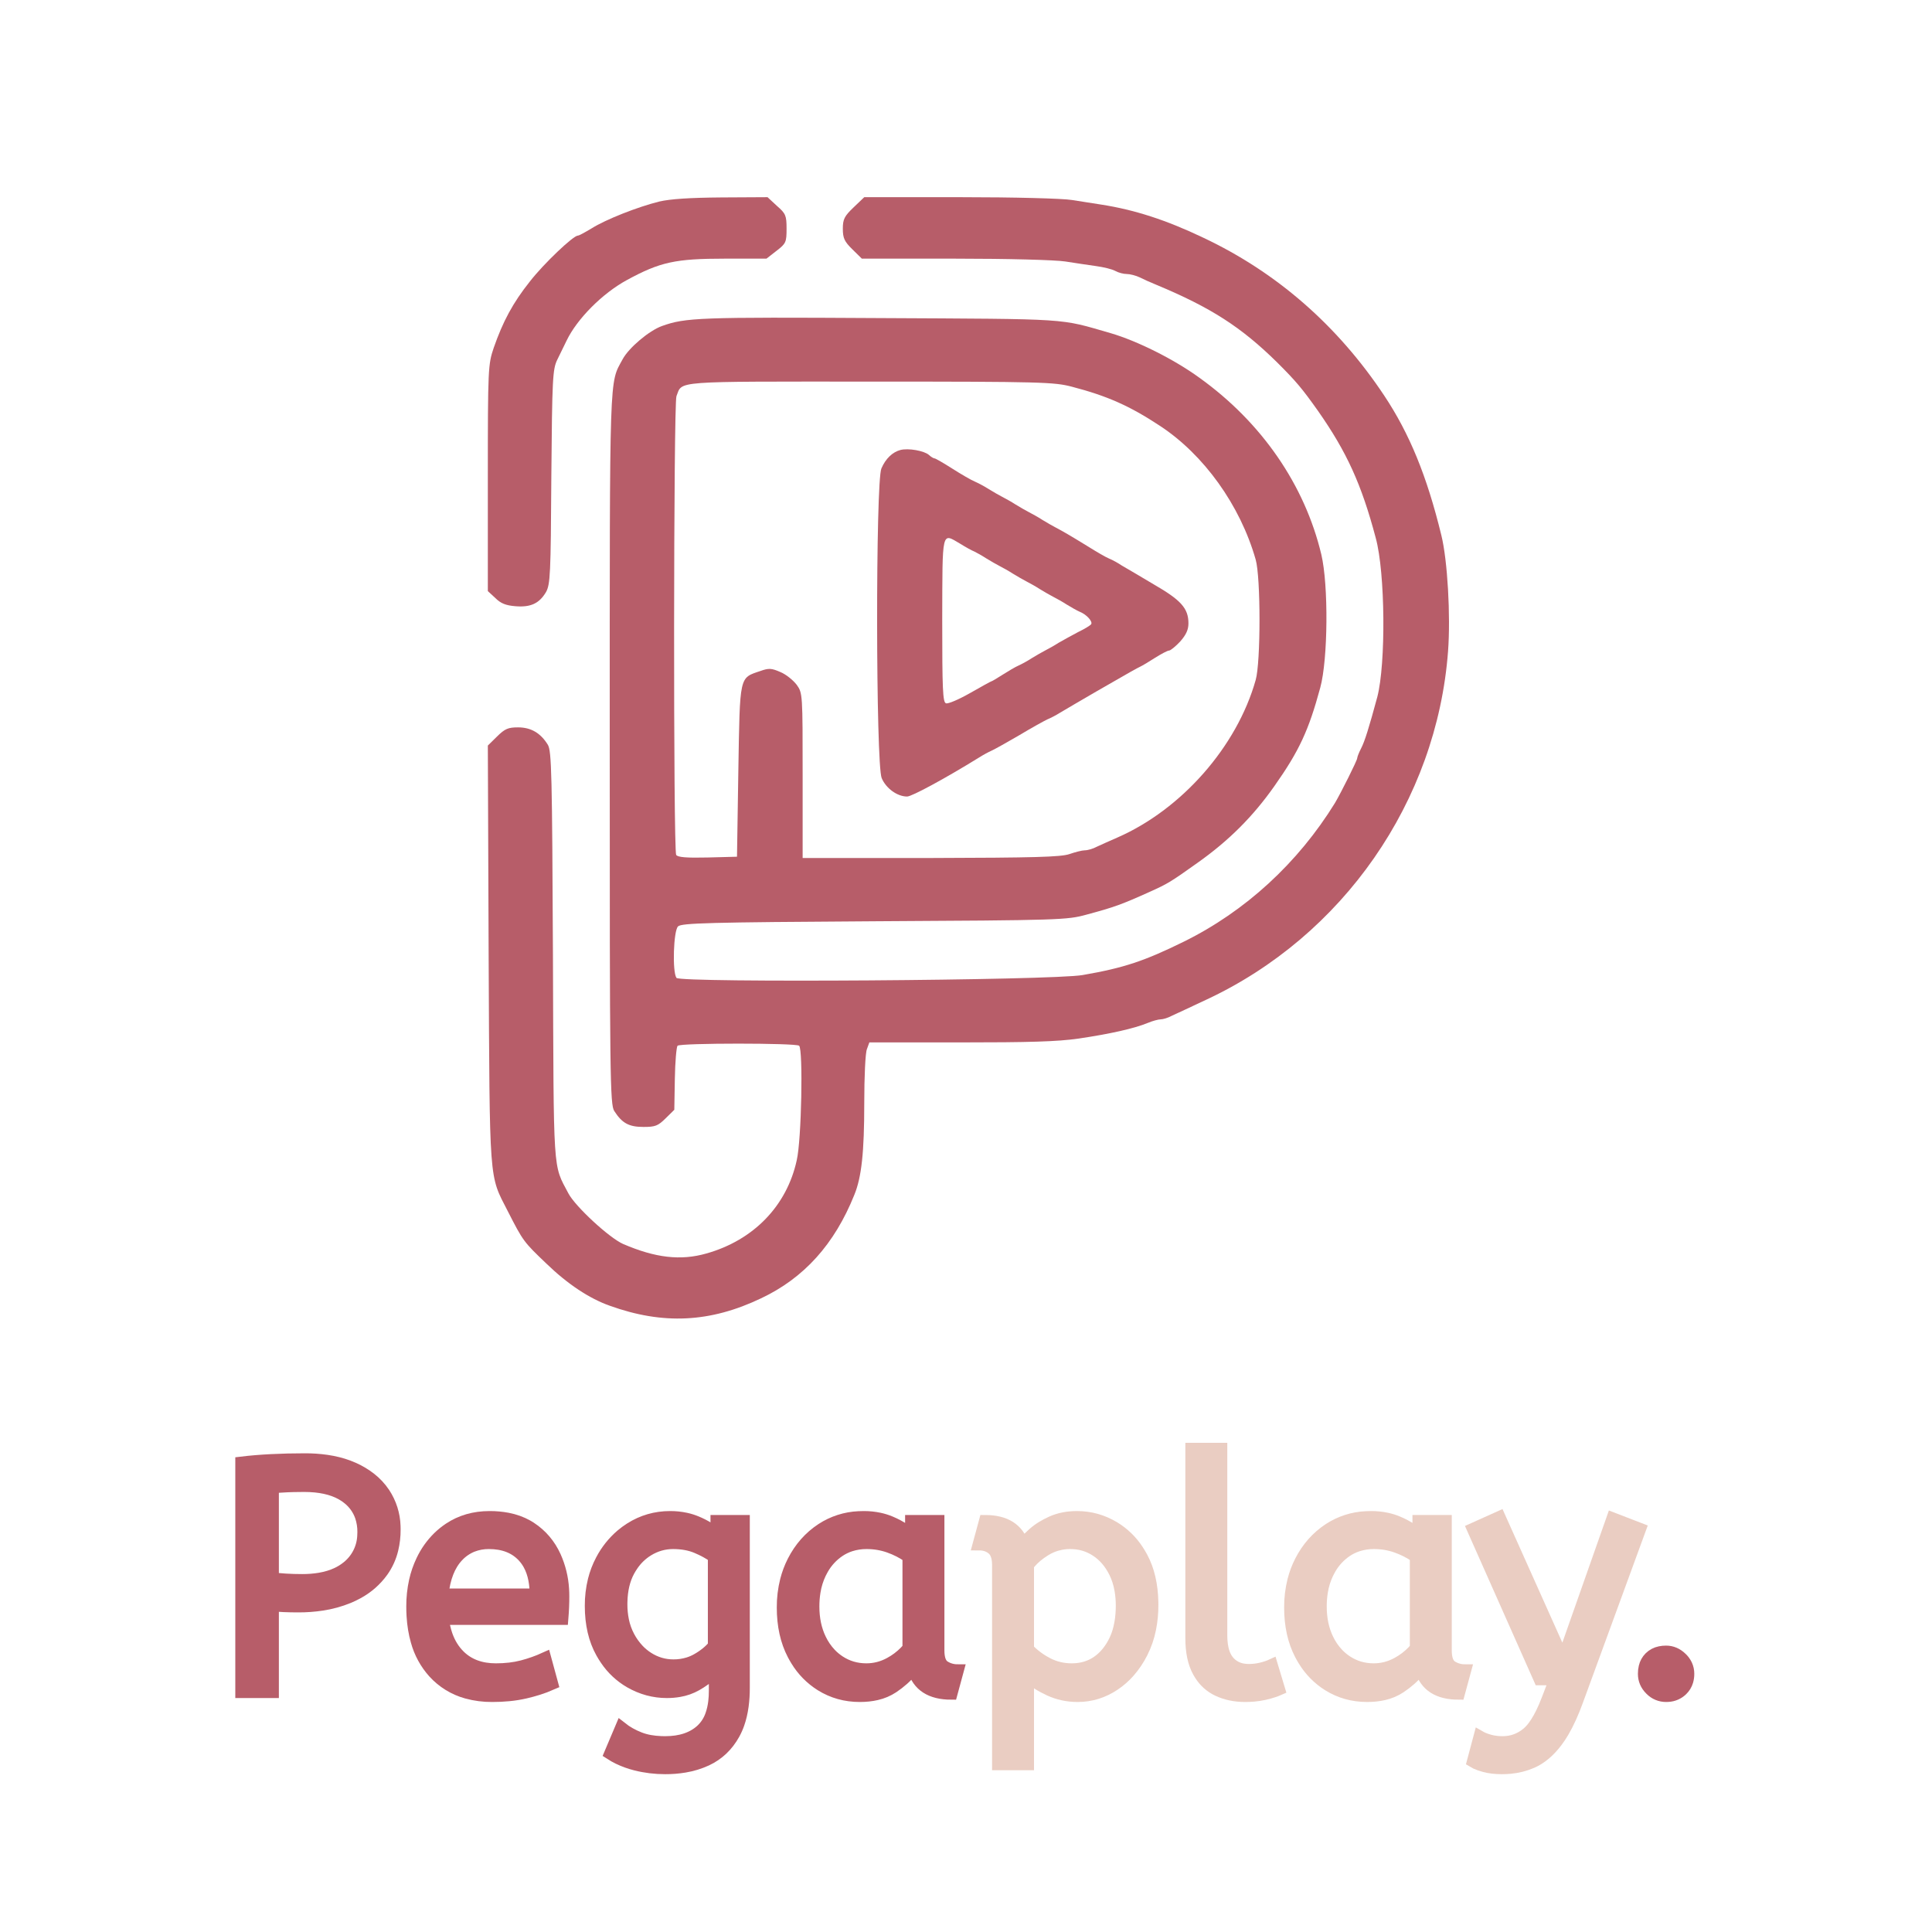
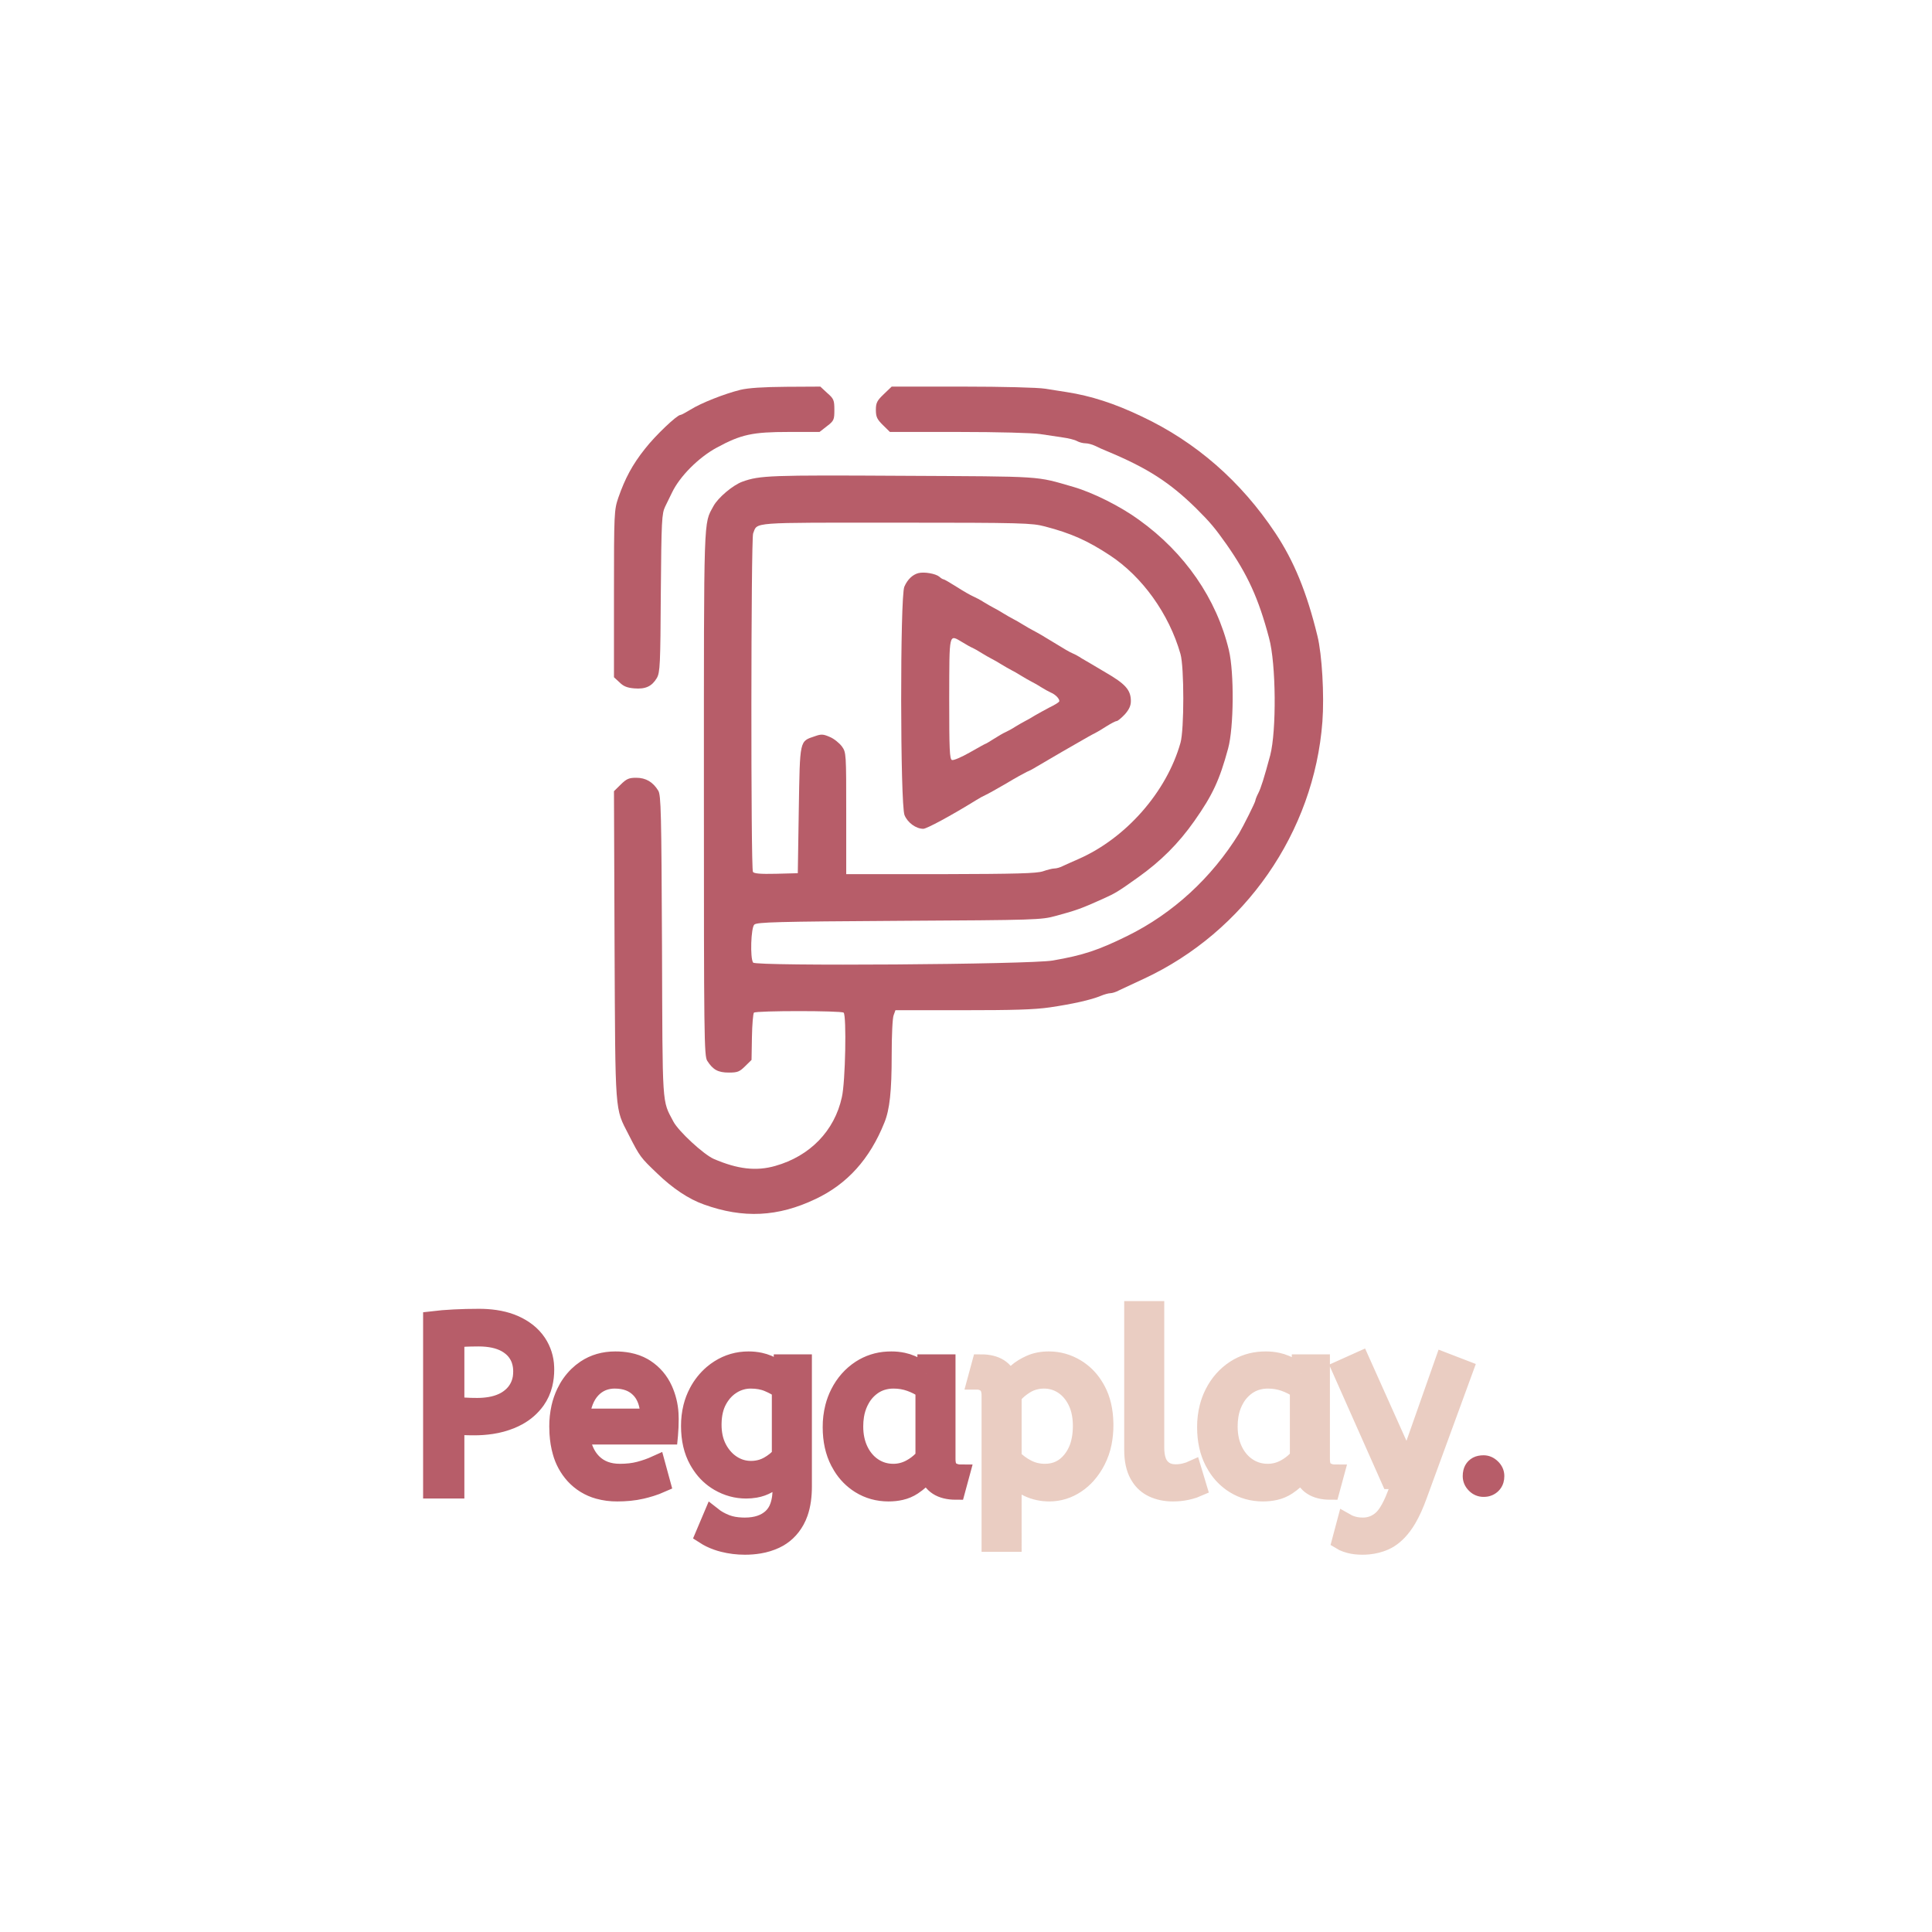
- <svg xmlns="http://www.w3.org/2000/svg" viewBox="0 0 800 800" width="800px" height="800px">
-   <g id="svgGroup" stroke-linecap="round" fill-rule="nonzero" font-size="9pt" stroke="#b75d69" stroke-width="1.5mm" fill="#b75d69" style="stroke:#b75d69;stroke-width:1.5mm;fill:#b75d69" transform="matrix(0.905928, 0, 0, 0.905928, 100, 600)">
-     <path d="M 14.25 111 L 0 111 L 0 6.3 A 168.426 168.426 0 0 1 6.469 5.644 A 221.334 221.334 0 0 1 13.575 5.175 Q 21 4.8 28.95 4.8 A 68.937 68.937 0 0 1 38.909 5.481 Q 44.228 6.258 48.707 7.923 A 39.016 39.016 0 0 1 51.15 8.925 A 36.91 36.91 0 0 1 58.772 13.468 A 29.06 29.06 0 0 1 65.1 20.25 A 28.72 28.72 0 0 1 69.869 35.274 A 35.095 35.095 0 0 1 69.9 36.75 A 37.887 37.887 0 0 1 68.838 45.933 A 28.902 28.902 0 0 1 64.35 55.8 A 33.468 33.468 0 0 1 53.023 65.744 A 42.098 42.098 0 0 1 48.9 67.725 A 52.162 52.162 0 0 1 36.766 71.06 A 70.791 70.791 0 0 1 25.95 71.85 A 156.035 156.035 0 0 1 19.147 71.708 A 124.393 124.393 0 0 1 14.25 71.4 L 14.25 111 Z M 14.25 17.4 L 14.25 59.25 A 71.953 71.953 0 0 0 16.198 59.464 Q 17.944 59.634 20.1 59.775 A 102.132 102.132 0 0 0 23.738 59.944 A 136.698 136.698 0 0 0 27.75 60 A 47.746 47.746 0 0 0 35.82 59.362 Q 40.139 58.62 43.595 57.016 A 22.831 22.831 0 0 0 48.45 54 A 19.345 19.345 0 0 0 55.733 39.837 A 25.98 25.98 0 0 0 55.8 37.95 A 21.678 21.678 0 0 0 54.659 30.76 A 18.203 18.203 0 0 0 48.75 22.5 Q 43.146 17.969 33.75 17.04 A 51.87 51.87 0 0 0 28.65 16.8 A 196.687 196.687 0 0 0 23.763 16.859 A 164.905 164.905 0 0 0 21 16.95 A 136.911 136.911 0 0 0 16.676 17.196 A 112.559 112.559 0 0 0 14.25 17.4 Z" id="0" />
-     <path d="M 146.55 77.55 L 91.95 77.55 A 36.132 36.132 0 0 0 93.659 85.087 Q 95.663 90.806 99.6 94.65 Q 105.9 100.8 116.25 100.8 A 55.094 55.094 0 0 0 122.663 100.444 A 41.363 41.363 0 0 0 128.4 99.375 Q 133.8 97.95 138.75 95.7 L 141.9 107.25 A 61.155 61.155 0 0 1 135.398 109.689 A 77.795 77.795 0 0 1 129.75 111.225 A 58.371 58.371 0 0 1 122.112 112.454 A 78.038 78.038 0 0 1 114.6 112.8 A 42.477 42.477 0 0 1 102.981 111.292 A 31.662 31.662 0 0 1 87.975 102.075 A 35.282 35.282 0 0 1 80.167 87.765 Q 78.654 82.517 78.276 76.273 A 70.687 70.687 0 0 1 78.15 72 A 53.038 53.038 0 0 1 79.399 60.267 A 43.26 43.26 0 0 1 82.575 51.075 A 36.963 36.963 0 0 1 90.099 40.452 A 34.331 34.331 0 0 1 94.95 36.525 Q 102.9 31.2 113.4 31.2 A 42.83 42.83 0 0 1 121.605 31.944 Q 126.621 32.923 130.626 35.191 A 25.82 25.82 0 0 1 132.075 36.075 Q 139.5 40.95 143.25 49.2 A 42.278 42.278 0 0 1 146.889 63.996 A 50.152 50.152 0 0 1 147 67.35 A 112.805 112.805 0 0 1 146.564 77.395 A 103.961 103.961 0 0 1 146.55 77.55 Z M 91.8 66.6 L 134.55 66.6 A 36.533 36.533 0 0 0 133.944 59.722 Q 133.2 55.846 131.544 52.81 A 18.633 18.633 0 0 0 128.85 49.05 Q 123.15 42.9 113.1 42.9 A 20.37 20.37 0 0 0 105.432 44.302 A 18.786 18.786 0 0 0 98.7 48.975 Q 93 55.05 91.8 66.6 Z" id="1" />
-     <path d="M 168.6 139.2 L 173.55 127.5 Q 177.15 130.35 181.95 132.225 A 25.357 25.357 0 0 0 186.731 133.539 Q 189.084 133.959 191.788 134.064 A 47.682 47.682 0 0 0 193.65 134.1 Q 204.3 134.1 210.375 128.475 A 17.028 17.028 0 0 0 214.735 121.735 Q 215.753 118.974 216.167 115.548 A 41.761 41.761 0 0 0 216.45 110.55 L 216.45 100.95 A 23.697 23.697 0 0 1 213.452 103.921 Q 211.838 105.273 209.818 106.568 A 47.11 47.11 0 0 1 207.825 107.775 A 23.86 23.86 0 0 1 200.053 110.527 A 32.385 32.385 0 0 1 194.4 111 Q 185.55 111 177.6 106.425 A 33.354 33.354 0 0 1 166.662 96.168 A 41.156 41.156 0 0 1 164.7 93 Q 159.75 84.15 159.75 71.7 A 48.091 48.091 0 0 1 161.126 59.988 A 40.023 40.023 0 0 1 164.625 50.85 A 38.559 38.559 0 0 1 173.72 39.416 A 36.672 36.672 0 0 1 177.75 36.45 Q 186 31.2 195.9 31.2 A 33.549 33.549 0 0 1 203.13 31.952 A 28.072 28.072 0 0 1 207.9 33.45 A 38.557 38.557 0 0 1 213.642 36.403 A 31.497 31.497 0 0 1 217.2 39 L 217.2 33 L 229.5 33 L 229.5 109.2 A 61.04 61.04 0 0 1 228.968 117.502 Q 228.366 121.885 227.08 125.54 A 30.247 30.247 0 0 1 225 130.2 Q 220.5 138.3 212.475 142.05 A 38.716 38.716 0 0 1 202.569 145.082 A 52.864 52.864 0 0 1 193.65 145.8 Q 186.75 145.8 180.225 144.15 A 40.847 40.847 0 0 1 172.275 141.274 A 35.277 35.277 0 0 1 168.6 139.2 Z M 216 90 L 216 49.2 Q 212.7 46.8 208.05 44.85 Q 203.4 42.9 197.25 42.9 Q 191.1 42.9 185.7 46.2 A 23.602 23.602 0 0 0 178.498 53.142 A 29.425 29.425 0 0 0 176.925 55.725 Q 173.748 61.585 173.562 69.905 A 46.72 46.72 0 0 0 173.55 70.95 A 36.481 36.481 0 0 0 174.267 78.354 A 27.467 27.467 0 0 0 176.925 85.8 A 27.863 27.863 0 0 0 181.292 91.912 A 23.703 23.703 0 0 0 185.7 95.55 Q 191.1 99 197.4 99 A 22.914 22.914 0 0 0 204.267 97.997 A 20.409 20.409 0 0 0 208.2 96.3 A 31.282 31.282 0 0 0 212.671 93.276 A 24.464 24.464 0 0 0 216 90 Z" id="2" />
-     <path d="M 306.15 39.3 L 306.15 33 L 318.45 33 L 318.45 92.1 A 18.225 18.225 0 0 0 318.602 94.554 Q 318.987 97.376 320.344 98.806 A 4.448 4.448 0 0 0 321.225 99.525 Q 324 101.25 327.3 101.25 L 324.45 111.75 Q 310.405 111.75 307.205 100.62 A 20.385 20.385 0 0 1 307.05 100.05 A 31.961 31.961 0 0 1 302.386 105.189 A 42.747 42.747 0 0 1 297.675 108.825 A 22.392 22.392 0 0 1 290.245 111.98 Q 286.755 112.8 282.6 112.8 Q 272.85 112.8 264.9 107.85 A 34.42 34.42 0 0 1 253.78 96.56 A 41.884 41.884 0 0 1 252.225 93.825 Q 247.5 84.75 247.5 72.45 A 49.713 49.713 0 0 1 248.995 60.047 A 41.952 41.952 0 0 1 252.225 51.45 Q 256.95 42.15 265.275 36.675 A 33.446 33.446 0 0 1 282.067 31.265 A 41.082 41.082 0 0 1 284.4 31.2 A 33.876 33.876 0 0 1 291.59 31.936 A 28.055 28.055 0 0 1 296.625 33.525 A 39.003 39.003 0 0 1 303.055 36.966 A 33.154 33.154 0 0 1 306.15 39.3 Z M 304.95 91.05 L 304.95 49.2 Q 300.9 46.35 296.025 44.625 Q 291.15 42.9 285.75 42.9 A 23.887 23.887 0 0 0 278.293 44.031 A 21.035 21.035 0 0 0 273.075 46.575 A 24.451 24.451 0 0 0 265.546 54.711 A 29.944 29.944 0 0 0 264.45 56.775 A 30.995 30.995 0 0 0 261.82 65.29 A 41.517 41.517 0 0 0 261.3 72 Q 261.3 80.4 264.45 86.925 A 26.403 26.403 0 0 0 269.108 93.744 A 23.545 23.545 0 0 0 273.15 97.125 Q 278.7 100.8 285.6 100.8 Q 291.3 100.8 296.4 98.025 A 29.176 29.176 0 0 0 303.48 92.697 A 27.106 27.106 0 0 0 304.95 91.05 Z" id="3" />
-   </g>
-   <g id="svgGroup" stroke-linecap="round" fill-rule="nonzero" font-size="9pt" stroke="#eacdc2" stroke-width="1.5mm" fill="#eacdc2" style="stroke:#eacdc2;stroke-width:1.5mm;fill:#eacdc2" transform="matrix(0.905928, 0, 0, 0.905928, 100, 600)">
-     <path d="M 359.4 144 L 345.9 144 L 345.9 52.95 A 16.522 16.522 0 0 0 345.71 50.346 Q 345.495 49.002 345.036 47.946 A 6.307 6.307 0 0 0 343.425 45.675 A 8.578 8.578 0 0 0 339.24 43.692 A 11.986 11.986 0 0 0 337.05 43.5 L 339.9 33 Q 353.7 33 357.15 43.95 A 17.136 17.136 0 0 1 358.336 42.393 Q 359.757 40.716 362.025 38.7 A 28.353 28.353 0 0 1 366.077 35.724 A 38.354 38.354 0 0 1 370.425 33.45 Q 375.45 31.2 381.9 31.2 Q 390.9 31.2 398.775 35.925 A 33.494 33.494 0 0 1 409.542 46.376 A 41.197 41.197 0 0 1 411.45 49.575 Q 416.039 58.108 416.241 70.137 A 66.412 66.412 0 0 1 416.25 71.25 A 54.855 54.855 0 0 1 415.195 82.246 A 42.158 42.158 0 0 1 411.45 93.075 A 41.77 41.77 0 0 1 405.549 101.823 A 34.544 34.544 0 0 1 398.925 107.625 Q 391.2 112.8 382.2 112.8 Q 375.3 112.8 369.3 110.025 Q 363.3 107.25 359.4 103.65 L 359.4 144 Z M 359.4 53.1 L 359.4 91.5 Q 363.3 95.55 368.4 98.175 Q 373.5 100.8 379.5 100.8 Q 389.541 100.8 395.875 93.024 A 26.07 26.07 0 0 0 396.075 92.775 A 28.188 28.188 0 0 0 401.315 81.817 Q 402.308 77.782 402.432 73.062 A 51.831 51.831 0 0 0 402.45 71.7 A 42.071 42.071 0 0 0 401.855 64.436 Q 401.064 59.929 399.225 56.25 Q 396 49.8 390.675 46.35 Q 385.35 42.9 378.9 42.9 A 22.112 22.112 0 0 0 370.46 44.494 A 21.081 21.081 0 0 0 367.275 46.125 Q 362.868 48.871 360.256 51.998 A 19.41 19.41 0 0 0 359.4 53.1 Z" id="4" />
-     <path d="M 434.25 86.55 L 434.25 0 L 447.75 0 L 447.75 85.2 A 30.966 30.966 0 0 0 448.032 89.532 Q 448.335 91.674 448.965 93.409 A 11.96 11.96 0 0 0 451.125 97.2 A 11.045 11.045 0 0 0 458.001 100.913 A 16.086 16.086 0 0 0 460.5 101.1 Q 463.35 101.1 466.125 100.425 Q 468.9 99.75 470.85 98.85 L 474.15 109.8 A 27.226 27.226 0 0 1 471.746 110.725 Q 469.835 111.366 467.475 111.9 A 35.725 35.725 0 0 1 462.742 112.628 A 45.77 45.77 0 0 1 458.7 112.8 Q 451.8 112.8 446.25 110.175 A 19.024 19.024 0 0 1 438.263 103.027 A 23.784 23.784 0 0 1 437.475 101.7 Q 434.25 95.85 434.25 86.55 Z" id="5" />
-     <path d="M 538.05 39.3 L 538.05 33 L 550.35 33 L 550.35 92.1 A 18.225 18.225 0 0 0 550.502 94.554 Q 550.887 97.376 552.244 98.806 A 4.448 4.448 0 0 0 553.125 99.525 Q 555.9 101.25 559.2 101.25 L 556.35 111.75 Q 542.305 111.75 539.105 100.62 A 20.385 20.385 0 0 1 538.95 100.05 A 31.961 31.961 0 0 1 534.286 105.189 A 42.747 42.747 0 0 1 529.575 108.825 A 22.392 22.392 0 0 1 522.145 111.98 Q 518.655 112.8 514.5 112.8 Q 504.75 112.8 496.8 107.85 A 34.42 34.42 0 0 1 485.68 96.56 A 41.884 41.884 0 0 1 484.125 93.825 Q 479.4 84.75 479.4 72.45 A 49.713 49.713 0 0 1 480.895 60.047 A 41.952 41.952 0 0 1 484.125 51.45 Q 488.85 42.15 497.175 36.675 A 33.446 33.446 0 0 1 513.967 31.265 A 41.082 41.082 0 0 1 516.3 31.2 A 33.876 33.876 0 0 1 523.49 31.936 A 28.055 28.055 0 0 1 528.525 33.525 A 39.003 39.003 0 0 1 534.955 36.966 A 33.154 33.154 0 0 1 538.05 39.3 Z M 536.85 91.05 L 536.85 49.2 Q 532.8 46.35 527.925 44.625 Q 523.05 42.9 517.65 42.9 A 23.887 23.887 0 0 0 510.193 44.031 A 21.035 21.035 0 0 0 504.975 46.575 A 24.451 24.451 0 0 0 497.446 54.711 A 29.944 29.944 0 0 0 496.35 56.775 A 30.995 30.995 0 0 0 493.72 65.29 A 41.517 41.517 0 0 0 493.2 72 Q 493.2 80.4 496.35 86.925 A 26.403 26.403 0 0 0 501.008 93.744 A 23.545 23.545 0 0 0 505.05 97.125 Q 510.6 100.8 517.5 100.8 Q 523.2 100.8 528.3 98.025 A 29.176 29.176 0 0 0 535.38 92.697 A 27.106 27.106 0 0 0 536.85 91.05 Z" id="6" />
-     <path d="M 562.95 142.8 L 565.95 131.55 A 14.861 14.861 0 0 0 567.697 132.411 Q 568.931 132.928 570.45 133.35 A 20.27 20.27 0 0 0 573.868 133.976 A 26.037 26.037 0 0 0 576.45 134.1 Q 582.75 134.1 587.7 130.05 A 18.005 18.005 0 0 0 590.599 126.958 Q 593.222 123.492 595.711 117.713 A 87.87 87.87 0 0 0 597.15 114.15 L 600.6 105.15 L 593.4 105.15 L 562.95 36.6 L 574.95 31.2 L 604.05 96.15 L 626.7 31.8 L 639.15 36.6 L 610.5 114.9 Q 607.444 123.332 604.017 129.171 A 46.29 46.29 0 0 1 601.05 133.65 Q 595.95 140.4 589.8 143.1 A 32.177 32.177 0 0 1 579.816 145.631 A 39.058 39.058 0 0 1 576.15 145.8 Q 571.65 145.8 568.275 144.9 A 30.49 30.49 0 0 1 566.123 144.246 Q 565.117 143.896 564.285 143.51 A 12.921 12.921 0 0 1 562.95 142.8 Z" id="7" />
-   </g>
-   <g id="svgGroup" stroke-linecap="round" fill-rule="nonzero" font-size="9pt" stroke="#b75d69" stroke-width="1.5mm" fill="#b75d69" style="stroke:#b75d69;stroke-width:1.5mm;fill:#b75d69" transform="matrix(0.905928, 0, 0, 0.905928, 100, 600)">
-     <path d="M 644.194 109.893 A 12.475 12.475 0 0 1 644.1 109.8 Q 641.1 106.8 641.1 102.75 A 12.937 12.937 0 0 1 641.449 99.66 A 8.891 8.891 0 0 1 643.8 95.4 A 8.969 8.969 0 0 1 648.371 92.977 A 13.22 13.22 0 0 1 651.15 92.7 Q 655.05 92.7 658.125 95.7 A 10.432 10.432 0 0 1 660.332 98.743 A 9.338 9.338 0 0 1 661.2 102.75 A 11.541 11.541 0 0 1 660.739 106.092 A 9.046 9.046 0 0 1 658.35 110.025 A 9.691 9.691 0 0 1 652.084 112.767 A 12.908 12.908 0 0 1 651.15 112.8 A 9.626 9.626 0 0 1 644.194 109.893 Z" id="8" />
-   </g>
-   <g transform="matrix(0.066333, 0, 0, -0.066333, 76.96719, 588.4927)" fill="#b75d69" stroke="none">
-     <path d="M 2955.33 7613.74 C 2819.86 7580.16 2620.84 7501.82 2532.2 7445.85 C 2492.06 7421.87 2455.27 7401.09 2446.9 7401.09 C 2418.47 7401.09 2234.5 7226.81 2147.54 7114.89 C 2040.5 6980.58 1978.62 6863.86 1921.76 6700.77 C 1886.63 6596.85 1884.96 6572.86 1884.96 5888.54 L 1884.96 5181.83 L 1931.79 5138.66 C 1965.24 5105.08 1997.01 5092.29 2057.22 5087.5 C 2152.55 5079.5 2206.07 5105.08 2247.88 5175.44 C 2274.64 5223.4 2277.99 5284.16 2281.33 5894.93 C 2286.35 6510.51 2289.69 6566.47 2318.13 6625.63 C 2334.85 6660.8 2361.61 6715.16 2376.66 6745.54 C 2441.89 6881.45 2600.77 7041.34 2754.63 7124.48 C 2960.35 7236.4 3057.35 7257.19 3363.41 7257.19 L 3624.31 7257.19 L 3687.87 7306.75 C 3746.4 7351.52 3749.74 7361.11 3749.74 7444.26 C 3749.74 7525.8 3744.73 7538.59 3689.54 7586.56 L 3631 7640.92 L 3343.34 7639.32 C 3144.32 7637.72 3023.91 7629.73 2955.33 7613.74 Z" style="stroke-width: 0px;" />
-     <path d="M 4167.86 7576.96 C 4110.99 7522.6 4100.97 7503.41 4100.97 7444.26 C 4100.97 7385.1 4110.99 7364.31 4159.5 7316.35 L 4219.71 7257.19 L 4800.05 7257.19 C 5132.86 7257.19 5427.21 7249.19 5489.1 7239.6 C 5549.31 7230.01 5636.27 7217.21 5681.43 7210.82 C 5728.26 7204.42 5781.78 7191.63 5801.85 7180.44 C 5821.92 7169.25 5853.7 7161.25 5873.76 7161.25 C 5893.83 7161.25 5930.62 7151.66 5954.04 7140.47 C 5979.13 7127.68 6025.95 7106.89 6057.74 7094.1 C 6398.91 6951.8 6587.9 6830.28 6812.01 6609.64 C 6932.43 6489.72 6969.22 6444.95 7067.9 6305.85 C 7246.85 6050.03 7338.83 5848.57 7427.45 5514.4 C 7487.67 5295.35 7491.01 4727.75 7437.49 4521.49 C 7385.64 4329.62 7358.91 4243.28 7335.49 4198.52 C 7322.11 4172.93 7312.07 4145.75 7312.07 4139.36 C 7312.07 4124.97 7210.05 3921.91 7173.26 3859.55 C 6942.46 3485.41 6614.66 3183.22 6228.33 2992.95 C 5984.14 2873.04 5857.04 2829.87 5597.81 2785.1 C 5408.82 2751.52 3082.44 2735.53 3062.37 2767.51 C 3035.61 2805.88 3043.97 3063.3 3072.4 3088.89 C 3094.14 3109.67 3263.07 3114.47 4296.63 3120.86 C 5462.34 3127.26 5500.81 3128.86 5622.89 3162.44 C 5795.16 3208.8 5840.32 3224.79 6024.28 3307.93 C 6126.3 3354.3 6144.7 3363.9 6316.96 3487.01 C 6510.97 3624.51 6661.49 3774.81 6795.28 3965.08 C 6950.82 4185.72 7009.36 4313.64 7081.28 4579.05 C 7129.78 4756.53 7133.12 5220.2 7087.96 5410.47 C 6984.28 5845.37 6715 6235.5 6327 6513.7 C 6166.44 6630.42 5937.32 6743.94 5773.41 6791.91 C 5445.62 6886.24 5539.27 6879.85 4325.07 6886.24 C 3206.19 6892.64 3119.23 6889.44 2972.06 6836.68 C 2891.78 6807.9 2764.67 6700.77 2726.2 6628.82 C 2642.58 6473.73 2645.92 6587.25 2645.92 4201.71 C 2645.92 2145.54 2647.6 1976.06 2674.35 1936.09 C 2722.86 1860.94 2764.67 1836.96 2856.66 1836.96 C 2930.25 1836.96 2946.97 1843.35 2995.47 1891.32 L 3048.99 1944.08 L 3052.34 2137.55 C 3054.01 2243.08 3062.37 2335.81 3069.06 2343.81 C 3087.45 2361.39 3809.96 2361.39 3828.35 2343.81 C 3853.44 2318.22 3843.4 1758.61 3813.3 1629.1 C 3751.42 1344.5 3544.04 1130.25 3249.69 1047.11 C 3087.45 1000.74 2930.25 1019.93 2729.55 1106.27 C 2642.58 1144.64 2431.85 1339.7 2388.37 1421.25 C 2289.69 1608.32 2296.38 1521.98 2291.37 2908.21 C 2286.35 4040.22 2283 4184.13 2259.59 4222.5 C 2214.44 4296.05 2154.22 4331.22 2073.95 4331.22 C 2012.07 4331.22 1992 4323.23 1941.82 4273.66 L 1884.96 4217.7 L 1889.97 2911.41 C 1896.67 1466.02 1891.65 1541.16 2008.72 1312.52 C 2105.73 1122.26 2109.07 1119.06 2251.23 983.144 C 2381.68 856.832 2518.82 765.696 2645.92 720.927 C 2978.74 601.01 3273.09 615.4 3590.86 767.295 C 3858.46 893.607 4049.12 1104.67 4172.88 1413.25 C 4218.03 1523.58 4234.76 1678.67 4234.76 1985.65 C 4234.76 2148.74 4241.45 2300.64 4251.48 2323.02 L 4266.53 2364.59 L 4831.83 2364.59 C 5263.32 2364.59 5438.92 2369.39 5572.72 2388.57 C 5766.73 2417.35 5918.92 2450.93 6004.22 2486.11 C 6034.32 2498.9 6071.11 2508.49 6084.49 2508.49 C 6099.55 2508.49 6131.32 2518.08 6154.73 2530.88 C 6179.82 2542.07 6275.15 2586.84 6367.14 2630.01 C 7223.44 3028.13 7808.78 3870.74 7879.02 4806.09 C 7895.74 5028.34 7875.67 5375.3 7837.21 5530.39 C 7746.89 5901.33 7638.19 6165.15 7480.97 6401.78 C 7189.98 6839.88 6808.66 7172.44 6350.41 7388.3 C 6119.62 7498.62 5920.59 7562.57 5714.88 7594.55 C 5669.73 7600.95 5586.1 7615.34 5530.91 7623.33 C 5474.05 7632.93 5174.67 7640.92 4833.5 7640.92 L 4234.76 7640.92 L 4167.86 7576.96 Z M 5530.91 6457.74 C 5751.68 6400.18 5892.16 6337.83 6081.15 6213.11 C 6353.76 6034.04 6581.21 5719.06 6678.21 5378.49 C 6709.99 5268.17 6709.99 4737.34 6678.21 4627.02 C 6561.14 4211.31 6216.62 3819.58 5815.23 3643.7 C 5770.07 3624.51 5711.54 3597.33 5686.45 3586.14 C 5663.03 3573.35 5629.59 3563.76 5611.19 3563.76 C 5594.46 3563.76 5550.98 3552.56 5514.19 3539.77 C 5459 3522.19 5300.11 3517.39 4649.53 3515.79 L 3850.1 3515.79 L 3850.1 4030.63 C 3850.1 4537.48 3850.1 4545.47 3813.3 4596.64 C 3791.55 4625.42 3746.4 4662.19 3711.28 4676.58 C 3656.09 4700.56 3639.36 4702.16 3585.85 4682.98 C 3453.72 4638.21 3458.74 4660.59 3448.71 4059.41 L 3440.34 3523.78 L 3258.04 3518.99 C 3122.57 3515.79 3070.73 3520.59 3060.69 3534.98 C 3042.3 3563.76 3043.97 6350.62 3062.37 6398.58 C 3100.83 6496.12 3025.58 6489.72 4273.23 6489.72 C 5348.62 6489.72 5420.53 6486.52 5530.91 6457.74 Z" style="stroke-width: 0px;" />
-     <path d="M 4460.54 6062.82 C 4412.04 6050.03 4368.56 6010.05 4341.8 5947.7 C 4305 5864.56 4306.67 4102.58 4343.47 4014.64 C 4370.23 3950.69 4440.47 3899.52 4502.35 3899.52 C 4530.78 3899.52 4733.15 4008.25 4950.57 4142.55 C 4975.66 4158.54 5010.78 4177.73 5029.17 4185.72 C 5047.57 4193.72 5124.51 4236.89 5201.44 4281.66 C 5278.37 4328.02 5356.97 4371.19 5377.05 4380.79 C 5397.11 4388.78 5433.91 4407.97 5459 4423.96 C 5482.41 4438.35 5584.43 4497.51 5683.11 4555.07 C 5923.94 4694.17 5928.95 4695.77 5957.38 4710.16 C 5970.76 4716.55 6014.25 4742.14 6051.04 4766.12 C 6089.51 4790.1 6127.98 4810.89 6138.01 4810.89 C 6146.37 4810.89 6178.15 4836.47 6206.58 4866.85 C 6243.38 4908.42 6258.43 4940.4 6258.43 4980.37 C 6258.43 5074.7 6211.59 5125.87 6042.68 5223.4 C 5957.38 5274.57 5867.08 5327.33 5841.99 5341.72 C 5818.57 5357.71 5783.45 5376.9 5763.38 5384.89 C 5743.31 5392.88 5683.11 5428.06 5629.59 5461.64 C 5512.52 5533.59 5475.72 5554.37 5430.57 5578.35 C 5412.16 5587.95 5375.37 5608.73 5346.94 5626.32 C 5320.18 5643.91 5281.71 5664.69 5263.32 5674.29 C 5244.92 5683.88 5208.13 5704.67 5179.7 5722.25 C 5152.94 5739.84 5114.47 5760.63 5096.08 5770.22 C 5077.67 5779.81 5040.88 5800.6 5012.45 5818.19 C 4985.69 5835.77 4945.55 5856.56 4923.81 5866.15 C 4903.74 5874.15 4840.18 5910.92 4784.99 5946.1 C 4729.81 5981.27 4679.63 6010.05 4674.61 6010.05 C 4667.92 6010.05 4651.2 6019.65 4637.82 6032.44 C 4607.72 6058.02 4510.71 6075.61 4460.54 6062.82 Z M 4833.5 5477.63 C 4866.94 5456.84 4907.08 5434.45 4920.46 5429.66 C 4933.84 5423.26 4968.97 5404.08 4995.73 5386.49 C 5024.16 5368.9 5060.95 5348.11 5079.35 5338.52 C 5097.75 5328.93 5136.21 5308.14 5162.97 5290.56 C 5191.41 5272.97 5228.2 5252.18 5246.59 5242.59 C 5264.99 5232.99 5303.45 5212.21 5330.21 5194.62 C 5358.64 5177.03 5395.44 5156.25 5413.83 5146.65 C 5432.24 5137.06 5470.71 5116.28 5497.46 5098.69 C 5525.89 5081.1 5562.69 5060.31 5581.08 5052.32 C 5624.56 5034.73 5661.36 4991.56 5651.32 4975.57 C 5646.31 4967.58 5609.51 4945.19 5569.38 4926.01 C 5529.24 4905.22 5475.72 4874.84 5447.29 4858.85 C 5420.53 4841.27 5382.06 4820.48 5363.67 4810.89 C 5345.27 4801.3 5308.48 4780.51 5280.04 4762.92 C 5253.28 4745.33 5214.82 4724.55 5196.42 4716.55 C 5178.03 4708.56 5134.54 4682.98 5099.42 4660.59 C 5064.29 4638.21 5032.52 4619.02 5029.17 4619.02 C 5025.83 4619.02 4965.62 4585.45 4895.37 4545.47 C 4825.13 4505.5 4758.24 4476.72 4744.86 4481.52 C 4724.79 4487.91 4721.44 4569.46 4721.44 5002.76 C 4723.12 5570.36 4716.42 5546.38 4833.5 5477.63 Z" style="stroke-width: 0px;" />
+ <svg xmlns="http://www.w3.org/2000/svg" viewBox="0 0 400 400" width="800" height="800">
+   <path d="M94.252 308.365H89.49v-34.998a56 56 0 0 1 2.162-.22 74 74 0 0 1 2.376-.156q2.482-.126 5.14-.126a23 23 0 0 1 3.328.228q1.778.26 3.275.816a13 13 0 0 1 .817.335 12.4 12.4 0 0 1 2.548 1.519 9.7 9.7 0 0 1 2.115 2.267 9.6 9.6 0 0 1 1.594 5.022 12 12 0 0 1 .01.493 12.7 12.7 0 0 1-.355 3.07 9.7 9.7 0 0 1-1.5 3.298 11.2 11.2 0 0 1-3.786 3.324 14 14 0 0 1-1.378.662 17.5 17.5 0 0 1-4.056 1.115 24 24 0 0 1-3.616.264 52 52 0 0 1-2.274-.047 42 42 0 0 1-1.637-.103zm0-31.288v13.99a24 24 0 0 0 .652.071q.583.057 1.304.104a34 34 0 0 0 1.216.056 46 46 0 0 0 1.341.02 16 16 0 0 0 2.698-.214q1.443-.248 2.599-.784a7.6 7.6 0 0 0 1.622-1.008 6.47 6.47 0 0 0 2.435-4.735 9 9 0 0 0 .022-.63 7.3 7.3 0 0 0-.381-2.404 6.1 6.1 0 0 0-1.975-2.76q-1.874-1.516-5.014-1.826a17 17 0 0 0-1.705-.08 66 66 0 0 0-1.634.02 55 55 0 0 0-.923.03 46 46 0 0 0-1.446.082 38 38 0 0 0-.81.068Zm44.224 20.107h-18.25a12 12 0 0 0 .57 2.519q.67 1.912 1.986 3.197 2.106 2.055 5.566 2.055a18 18 0 0 0 2.144-.119 14 14 0 0 0 1.917-.357q1.805-.476 3.46-1.228l1.053 3.86a20 20 0 0 1-2.174.816 26 26 0 0 1-1.887.513 19 19 0 0 1-2.554.411 26 26 0 0 1-2.51.116 14.2 14.2 0 0 1-3.885-.504 10.6 10.6 0 0 1-5.016-3.081 11.8 11.8 0 0 1-2.61-4.784q-.505-1.754-.632-3.841a24 24 0 0 1-.042-1.429 17.7 17.7 0 0 1 .418-3.922 14.5 14.5 0 0 1 1.061-3.072 12.4 12.4 0 0 1 2.515-3.551 11.5 11.5 0 0 1 1.622-1.313q2.657-1.78 6.167-1.78a14.4 14.4 0 0 1 2.743.249q1.677.327 3.015 1.085a9 9 0 0 1 .485.296q2.482 1.63 3.735 4.387a14.1 14.1 0 0 1 1.217 4.946 17 17 0 0 1 .037 1.121 38 38 0 0 1-.146 3.358zm-18.301-3.66h14.29a12 12 0 0 0-.203-2.3q-.248-1.295-.802-2.31a6.2 6.2 0 0 0-.9-1.257q-1.906-2.056-5.265-2.056a6.8 6.8 0 0 0-2.563.469 6.3 6.3 0 0 0-2.25 1.562q-1.906 2.03-2.307 5.891Zm25.672 24.267 1.655-3.91q1.203.952 2.807 1.579a8.5 8.5 0 0 0 1.599.44q.786.14 1.69.175a16 16 0 0 0 .622.012q3.56 0 5.591-1.88a5.7 5.7 0 0 0 1.457-2.254q.34-.923.48-2.068a14 14 0 0 0 .094-1.67v-3.21a8 8 0 0 1-1.002.994q-.54.452-1.215.884a16 16 0 0 1-.666.404 8 8 0 0 1-2.598.92 11 11 0 0 1-1.89.158q-2.958 0-5.616-1.53a11.15 11.15 0 0 1-3.656-3.428 14 14 0 0 1-.656-1.059q-1.654-2.958-1.654-7.12a16 16 0 0 1 .46-3.915 13.4 13.4 0 0 1 1.17-3.054 12.9 12.9 0 0 1 3.04-3.822 12 12 0 0 1 1.347-.992q2.757-1.755 6.067-1.755a11.2 11.2 0 0 1 2.416.252 9.4 9.4 0 0 1 1.595.5 13 13 0 0 1 1.92.987 10.5 10.5 0 0 1 1.188.869v-2.006h4.112v25.471a20 20 0 0 1-.178 2.775q-.201 1.466-.631 2.687a10 10 0 0 1-.695 1.558q-1.504 2.708-4.187 3.961a13 13 0 0 1-3.311 1.014 17.7 17.7 0 0 1-2.982.24q-2.306 0-4.487-.552a13.7 13.7 0 0 1-2.658-.961 12 12 0 0 1-1.228-.694Zm15.844-16.446v-13.638q-1.103-.802-2.657-1.454t-3.61-.652-3.861 1.103a7.9 7.9 0 0 0-2.407 2.32 10 10 0 0 0-.526.864q-1.062 1.959-1.124 4.74l-.004.35a12.2 12.2 0 0 0 .24 2.474 9.2 9.2 0 0 0 .888 2.49 9.3 9.3 0 0 0 1.46 2.042 8 8 0 0 0 1.473 1.217q1.805 1.153 3.91 1.153a7.7 7.7 0 0 0 2.296-.336 7 7 0 0 0 1.315-.567 10.5 10.5 0 0 0 1.495-1.01 8 8 0 0 0 1.112-1.096Zm30.135-16.947v-2.106h4.111v19.755a6 6 0 0 0 .051.82q.129.944.582 1.422a1.5 1.5 0 0 0 .295.24q.927.577 2.03.577l-.952 3.51q-4.695 0-5.765-3.72l-.051-.191a10.7 10.7 0 0 1-1.56 1.718 14 14 0 0 1-1.574 1.215 7.5 7.5 0 0 1-2.484 1.055q-1.166.274-2.555.274-3.26 0-5.917-1.655a11.5 11.5 0 0 1-3.717-3.774 14 14 0 0 1-.52-.914q-1.58-3.034-1.58-7.145a16.6 16.6 0 0 1 .5-4.146 14 14 0 0 1 1.08-2.874q1.58-3.109 4.362-4.939a11.2 11.2 0 0 1 5.614-1.808 14 14 0 0 1 .78-.022 11.4 11.4 0 0 1 2.403.246 9.4 9.4 0 0 1 1.683.531 13 13 0 0 1 2.15 1.15 11 11 0 0 1 1.034.78Zm-.401 17.298v-13.989q-1.354-.953-2.984-1.53t-3.434-.576a8 8 0 0 0-2.493.378 7 7 0 0 0-1.744.85 8.2 8.2 0 0 0-2.517 2.72 10 10 0 0 0-.366.69 10.4 10.4 0 0 0-.88 2.846 14 14 0 0 0-.173 2.243q0 2.808 1.053 4.99a8.8 8.8 0 0 0 1.557 2.279 8 8 0 0 0 1.35 1.13q1.856 1.228 4.163 1.228 1.905 0 3.61-.927a9.8 9.8 0 0 0 2.366-1.781 9 9 0 0 0 .492-.55Z" stroke-linecap="round" font-size="12" stroke="#b75d69" fill="#b75d69" style="stroke:#b75d69;stroke-width:1mm;fill:#b75d69" />
+   <path d="M209.626 319.396h-4.513V288.96a5.5 5.5 0 0 0-.064-.87q-.071-.45-.225-.803a2.1 2.1 0 0 0-.538-.76 2.9 2.9 0 0 0-1.4-.662 4 4 0 0 0-.731-.064l.952-3.51q4.613 0 5.767 3.66a6 6 0 0 1 .396-.52q.475-.56 1.233-1.235a9.5 9.5 0 0 1 1.355-.995 13 13 0 0 1 1.453-.76q1.68-.752 3.836-.752 3.008 0 5.64 1.58a11.2 11.2 0 0 1 3.6 3.493 14 14 0 0 1 .637 1.07q1.534 2.852 1.602 6.873l.003.372a18.4 18.4 0 0 1-.353 3.675 14 14 0 0 1-1.252 3.62 14 14 0 0 1-1.972 2.924 11.5 11.5 0 0 1-2.214 1.94q-2.583 1.73-5.591 1.73-2.306 0-4.312-.928t-3.31-2.13zm0-30.385v12.836q1.303 1.354 3.008 2.231t3.71.877q3.357 0 5.474-2.599l.067-.083a9.4 9.4 0 0 0 1.752-3.663q.332-1.349.373-2.927a17 17 0 0 0 .006-.455 14 14 0 0 0-.199-2.428q-.264-1.507-.879-2.736-1.078-2.156-2.858-3.31t-3.936-1.153a7.4 7.4 0 0 0-2.821.533 7 7 0 0 0-1.065.545q-1.473.918-2.346 1.963a6 6 0 0 0-.286.369Zm25.02 11.181v-28.931h4.512v28.48a10 10 0 0 0 .095 1.448q.101.716.312 1.296a4 4 0 0 0 .722 1.267 3.7 3.7 0 0 0 2.298 1.241 5.4 5.4 0 0 0 .835.063q.953 0 1.88-.226t1.58-.526l1.103 3.66a9 9 0 0 1-.803.31q-.64.213-1.428.392a12 12 0 0 1-1.582.243 15 15 0 0 1-1.351.058q-2.307 0-4.162-.878a6.36 6.36 0 0 1-2.67-2.39 8 8 0 0 1-.263-.443q-1.078-1.955-1.078-5.064Zm34.697-15.794v-2.106h4.112v19.755a6 6 0 0 0 .05.82q.129.944.583 1.422a1.5 1.5 0 0 0 .294.24q.928.577 2.03.577l-.952 3.51q-4.695 0-5.764-3.72l-.052-.191a10.7 10.7 0 0 1-1.56 1.718 14 14 0 0 1-1.574 1.215 7.5 7.5 0 0 1-2.484 1.055q-1.166.274-2.555.274-3.26 0-5.917-1.655a11.5 11.5 0 0 1-3.717-3.774 14 14 0 0 1-.52-.914q-1.579-3.034-1.579-7.145a16.6 16.6 0 0 1 .5-4.146 14 14 0 0 1 1.08-2.874q1.579-3.109 4.362-4.939a11.2 11.2 0 0 1 5.613-1.808 14 14 0 0 1 .78-.022 11.4 11.4 0 0 1 2.403.246 9.4 9.4 0 0 1 1.683.531 13 13 0 0 1 2.15 1.15 11 11 0 0 1 1.034.78Zm-.401 17.298v-13.989q-1.354-.953-2.983-1.53t-3.435-.576a8 8 0 0 0-2.493.378 7 7 0 0 0-1.744.85 8.2 8.2 0 0 0-2.517 2.72 10 10 0 0 0-.366.69 10.4 10.4 0 0 0-.88 2.846 14 14 0 0 0-.173 2.243q0 2.808 1.053 4.99a8.8 8.8 0 0 0 1.557 2.279 8 8 0 0 0 1.351 1.13q1.855 1.228 4.162 1.228 1.905 0 3.61-.927a9.8 9.8 0 0 0 2.367-1.781 9 9 0 0 0 .49-.55Zm8.724 17.299 1.003-3.76a5 5 0 0 0 .584.287q.413.173.92.314a7 7 0 0 0 1.143.21 9 9 0 0 0 .863.04q2.106 0 3.76-1.353a6 6 0 0 0 .97-1.034q.876-1.158 1.708-3.09a29 29 0 0 0 .481-1.191l1.154-3.009h-2.407l-10.179-22.914 4.012-1.805 9.727 21.711 7.571-21.51 4.162 1.604-9.577 26.174q-1.022 2.818-2.167 4.77a15 15 0 0 1-.992 1.497q-1.705 2.257-3.76 3.159a10.8 10.8 0 0 1-3.338.846 13 13 0 0 1-1.225.057q-1.505 0-2.633-.301a10 10 0 0 1-.719-.219q-.336-.117-.614-.246a4 4 0 0 1-.447-.237Z" stroke-linecap="round" font-size="12" stroke="#eacdc2" fill="#eacdc2" style="stroke:#eacdc2;stroke-width:1mm;fill:#eacdc2" />
+   <path d="m644.194 109.893-.094-.093q-3-3-3-7.05a13 13 0 0 1 .349-3.09 8.9 8.9 0 0 1 2.351-4.26 8.97 8.97 0 0 1 4.571-2.423 13.2 13.2 0 0 1 2.779-.277q3.9 0 6.975 3a10.4 10.4 0 0 1 2.207 3.043 9.3 9.3 0 0 1 .868 4.007 11.5 11.5 0 0 1-.461 3.342 9.05 9.05 0 0 1-2.389 3.933 9.7 9.7 0 0 1-6.266 2.742 13 13 0 0 1-.934.033 9.63 9.63 0 0 1-6.956-2.907Z" transform="translate(89.489 271.261)scale(.33427)" stroke-linecap="round" font-size="12" stroke="#b75d69" stroke-width="1.5mm" fill="#b75d69" style="stroke:#b75d69;stroke-width:1.5mm;fill:#b75d69" />
+   <g fill="#b75d69">
+     <path d="M2955.33 7613.74c-135.47-33.58-334.49-111.92-423.13-167.89-40.14-23.98-76.93-44.76-85.3-44.76-28.43 0-212.4-174.28-299.36-286.2-107.04-134.31-168.92-251.03-225.78-414.12-35.13-103.92-36.8-127.91-36.8-812.23v-706.71l46.83-43.17c33.45-33.58 65.22-46.37 125.43-51.16 95.33-8 148.85 17.58 190.66 87.94 26.76 47.96 30.11 108.72 33.45 719.49 5.02 615.58 8.36 671.54 36.8 730.7 16.72 35.17 43.48 89.53 58.53 119.91 65.23 135.91 224.11 295.8 377.97 378.94 205.72 111.92 302.72 132.71 608.78 132.71h260.9l63.56 49.56c58.53 44.77 61.87 54.36 61.87 137.51 0 81.54-5.01 94.33-60.2 142.3l-58.54 54.36-287.66-1.6c-199.02-1.6-319.43-9.59-388.01-25.58" style="stroke-width:0" transform="matrix(.02447 0 0 -.02447 80.99 267.015)" />
+     <path d="M4167.86 7576.96c-56.87-54.36-66.89-73.55-66.89-132.7 0-59.16 10.02-79.95 58.53-127.91l60.21-59.16h580.34c332.81 0 627.16-8 689.05-17.59 60.21-9.59 147.17-22.39 192.33-28.78 46.83-6.4 100.35-19.19 120.42-30.38s51.85-19.19 71.91-19.19c20.07 0 56.86-9.59 80.28-20.78 25.09-12.79 71.91-33.58 103.7-46.37 341.17-142.3 530.16-263.82 754.27-484.46 120.42-119.92 157.21-164.69 255.89-303.79 178.95-255.82 270.93-457.28 359.55-791.45 60.22-219.05 63.56-786.65 10.04-992.91-51.85-191.87-78.58-278.21-102-322.97-13.38-25.59-23.42-52.77-23.42-59.16 0-14.39-102.02-217.45-138.81-279.81-230.8-374.14-558.6-676.33-944.93-866.6-244.19-119.91-371.29-163.08-630.52-207.85-188.99-33.58-2515.37-49.57-2535.44-17.59-26.76 38.37-18.4 295.79 10.03 321.38 21.74 20.78 190.67 25.58 1224.23 31.97 1165.71 6.4 1204.18 8 1326.26 41.58 172.27 46.36 217.43 62.35 401.39 145.49 102.02 46.37 120.42 55.97 292.68 179.08 194.01 137.5 344.53 287.8 478.32 478.07 155.54 220.64 214.08 348.56 286 613.97 48.5 177.48 51.84 641.15 6.68 831.42C6984.28 5845.37 6715 6235.5 6327 6513.7c-160.56 116.72-389.68 230.24-553.59 278.21-327.79 94.33-234.14 87.94-1448.34 94.33-1118.88 6.4-1205.84 3.2-1353.01-49.56-80.28-28.78-207.39-135.91-245.86-207.86-83.62-155.09-80.28-41.57-80.28-2427.11 0-2056.17 1.68-2225.65 28.43-2265.62 48.51-75.15 90.32-99.13 182.31-99.13 73.59 0 90.31 6.39 138.81 54.36l53.52 52.76 3.35 193.47c1.67 105.53 10.03 198.26 16.72 206.26 18.39 17.58 740.9 17.58 759.29 0 25.09-25.59 15.05-585.2-15.05-714.71-61.88-284.6-269.26-498.85-563.61-581.99-162.24-46.37-319.44-27.18-520.14 59.16-86.97 38.37-297.7 233.43-341.18 314.98-98.68 187.07-91.99 100.73-97 1486.96-5.02 1132.01-8.37 1275.92-31.78 1314.29-45.15 73.55-105.37 108.72-185.64 108.72-61.88 0-81.95-7.99-132.13-57.56l-56.86-55.96 5.01-1306.29c6.7-1445.39 1.68-1370.25 118.75-1598.89 97.01-190.26 100.35-193.46 242.51-329.376 130.45-126.312 267.59-217.448 394.69-262.217 332.82-119.917 627.17-105.527 944.94 46.368 267.6 126.312 458.26 337.375 582.02 645.955 45.15 110.33 61.88 265.42 61.88 572.4 0 163.09 6.69 314.99 16.72 337.37l15.05 41.57h565.3c431.49 0 607.09 4.8 740.89 23.98 194.01 28.78 346.2 62.36 431.5 97.54 30.1 12.79 66.89 22.38 80.27 22.38 15.06 0 46.83 9.59 70.24 22.39 25.09 11.19 120.42 55.96 212.41 99.13 856.3 398.12 1441.64 1240.73 1511.88 2176.08 16.72 222.25-3.35 569.21-41.81 724.3-90.32 370.94-199.02 634.76-356.24 871.39-290.99 438.1-672.31 770.66-1130.56 986.52-230.79 110.32-429.82 174.27-635.53 206.25-45.15 6.4-128.78 20.79-183.97 28.78-56.86 9.6-356.24 17.59-697.41 17.59h-598.74zm1363.05-1119.22c220.77-57.56 361.25-119.91 550.24-244.63 272.61-179.07 500.06-494.05 597.06-834.62 31.78-110.32 31.78-641.15 0-751.47-117.07-415.71-461.59-807.44-862.98-983.32-45.16-19.19-103.69-46.37-128.78-57.56-23.42-12.79-56.86-22.38-75.26-22.38-16.73 0-60.21-11.2-97-23.99-55.19-17.58-214.08-22.38-864.66-23.98H3850.1v514.84c0 506.85 0 514.84-36.8 566.01-21.75 28.78-66.9 65.55-102.02 79.94-55.19 23.98-71.92 25.58-125.43 6.4-132.13-44.77-127.11-22.39-137.14-623.57l-8.37-535.63-182.3-4.79c-135.47-3.2-187.31 1.6-197.35 15.99-18.39 28.78-16.72 2815.64 1.68 2863.6 38.46 97.54-36.79 91.14 1210.86 91.14 1075.39 0 1147.3-3.2 1257.68-31.98" style="stroke-width:0" transform="matrix(.02447 0 0 -.02447 80.99 267.015)" />
+     <path d="M4460.54 6062.82c-48.5-12.79-91.98-52.77-118.74-115.12-36.8-83.14-35.13-1845.12 1.67-1933.06 26.76-63.95 97-115.12 158.88-115.12 28.43 0 230.8 108.73 448.22 243.03 25.09 15.99 60.21 35.18 78.6 43.17 18.4 8 95.34 51.17 172.27 95.94 76.93 46.36 155.53 89.53 175.61 99.13 20.06 7.99 56.86 27.18 81.95 43.17 23.41 14.39 125.43 73.55 224.11 131.11 240.83 139.1 245.84 140.7 274.27 155.09 13.38 6.39 56.87 31.98 93.66 55.96 38.47 23.98 76.94 44.77 86.97 44.77 8.36 0 40.14 25.58 68.57 55.96 36.8 41.57 51.85 73.55 51.85 113.52 0 94.33-46.84 145.5-215.75 243.03-85.3 51.17-175.6 103.93-200.69 118.32-23.42 15.99-58.54 35.18-78.61 43.17s-80.27 43.17-133.79 76.75c-117.07 71.95-153.87 92.73-199.02 116.71-18.41 9.6-55.2 30.38-83.63 47.97-26.76 17.59-65.23 38.37-83.62 47.97-18.4 9.59-55.19 30.38-83.62 47.96-26.76 17.59-65.23 38.38-83.62 47.97-18.41 9.59-55.2 30.38-83.63 47.97-26.76 17.58-66.9 38.37-88.64 47.96-20.07 8-83.63 44.77-138.82 79.95-55.18 35.17-105.36 63.95-110.38 63.95-6.69 0-23.41 9.6-36.79 22.39-30.1 25.58-127.11 43.17-177.28 30.38m372.96-585.19c33.44-20.79 73.58-43.18 86.96-47.97 13.38-6.4 48.51-25.58 75.27-43.17 28.43-17.59 65.22-38.38 83.62-47.97s56.86-30.38 83.62-47.96c28.44-17.59 65.23-38.38 83.62-47.97 18.4-9.6 56.86-30.38 83.62-47.97 28.43-17.59 65.23-38.37 83.62-47.97 18.41-9.59 56.88-30.37 83.63-47.96 28.43-17.59 65.23-38.38 83.62-46.37 43.48-17.59 80.28-60.76 70.24-76.75-5.01-7.99-41.81-30.38-81.94-49.56-40.14-20.79-93.66-51.17-122.09-67.16-26.76-17.58-65.23-38.37-83.62-47.96-18.4-9.59-55.19-30.38-83.63-47.97-26.76-17.59-65.22-38.37-83.62-46.37-18.39-7.99-61.88-33.57-97-55.96-35.13-22.38-66.9-41.57-70.25-41.57-3.34 0-63.55-33.57-133.8-73.55-70.24-39.97-137.13-68.75-150.51-63.95-20.07 6.39-23.42 87.94-23.42 521.24 1.68 567.6-5.02 543.62 112.06 474.87" style="stroke-width:0" transform="matrix(.02447 0 0 -.02447 80.99 267.015)" />
  </g>
</svg>
